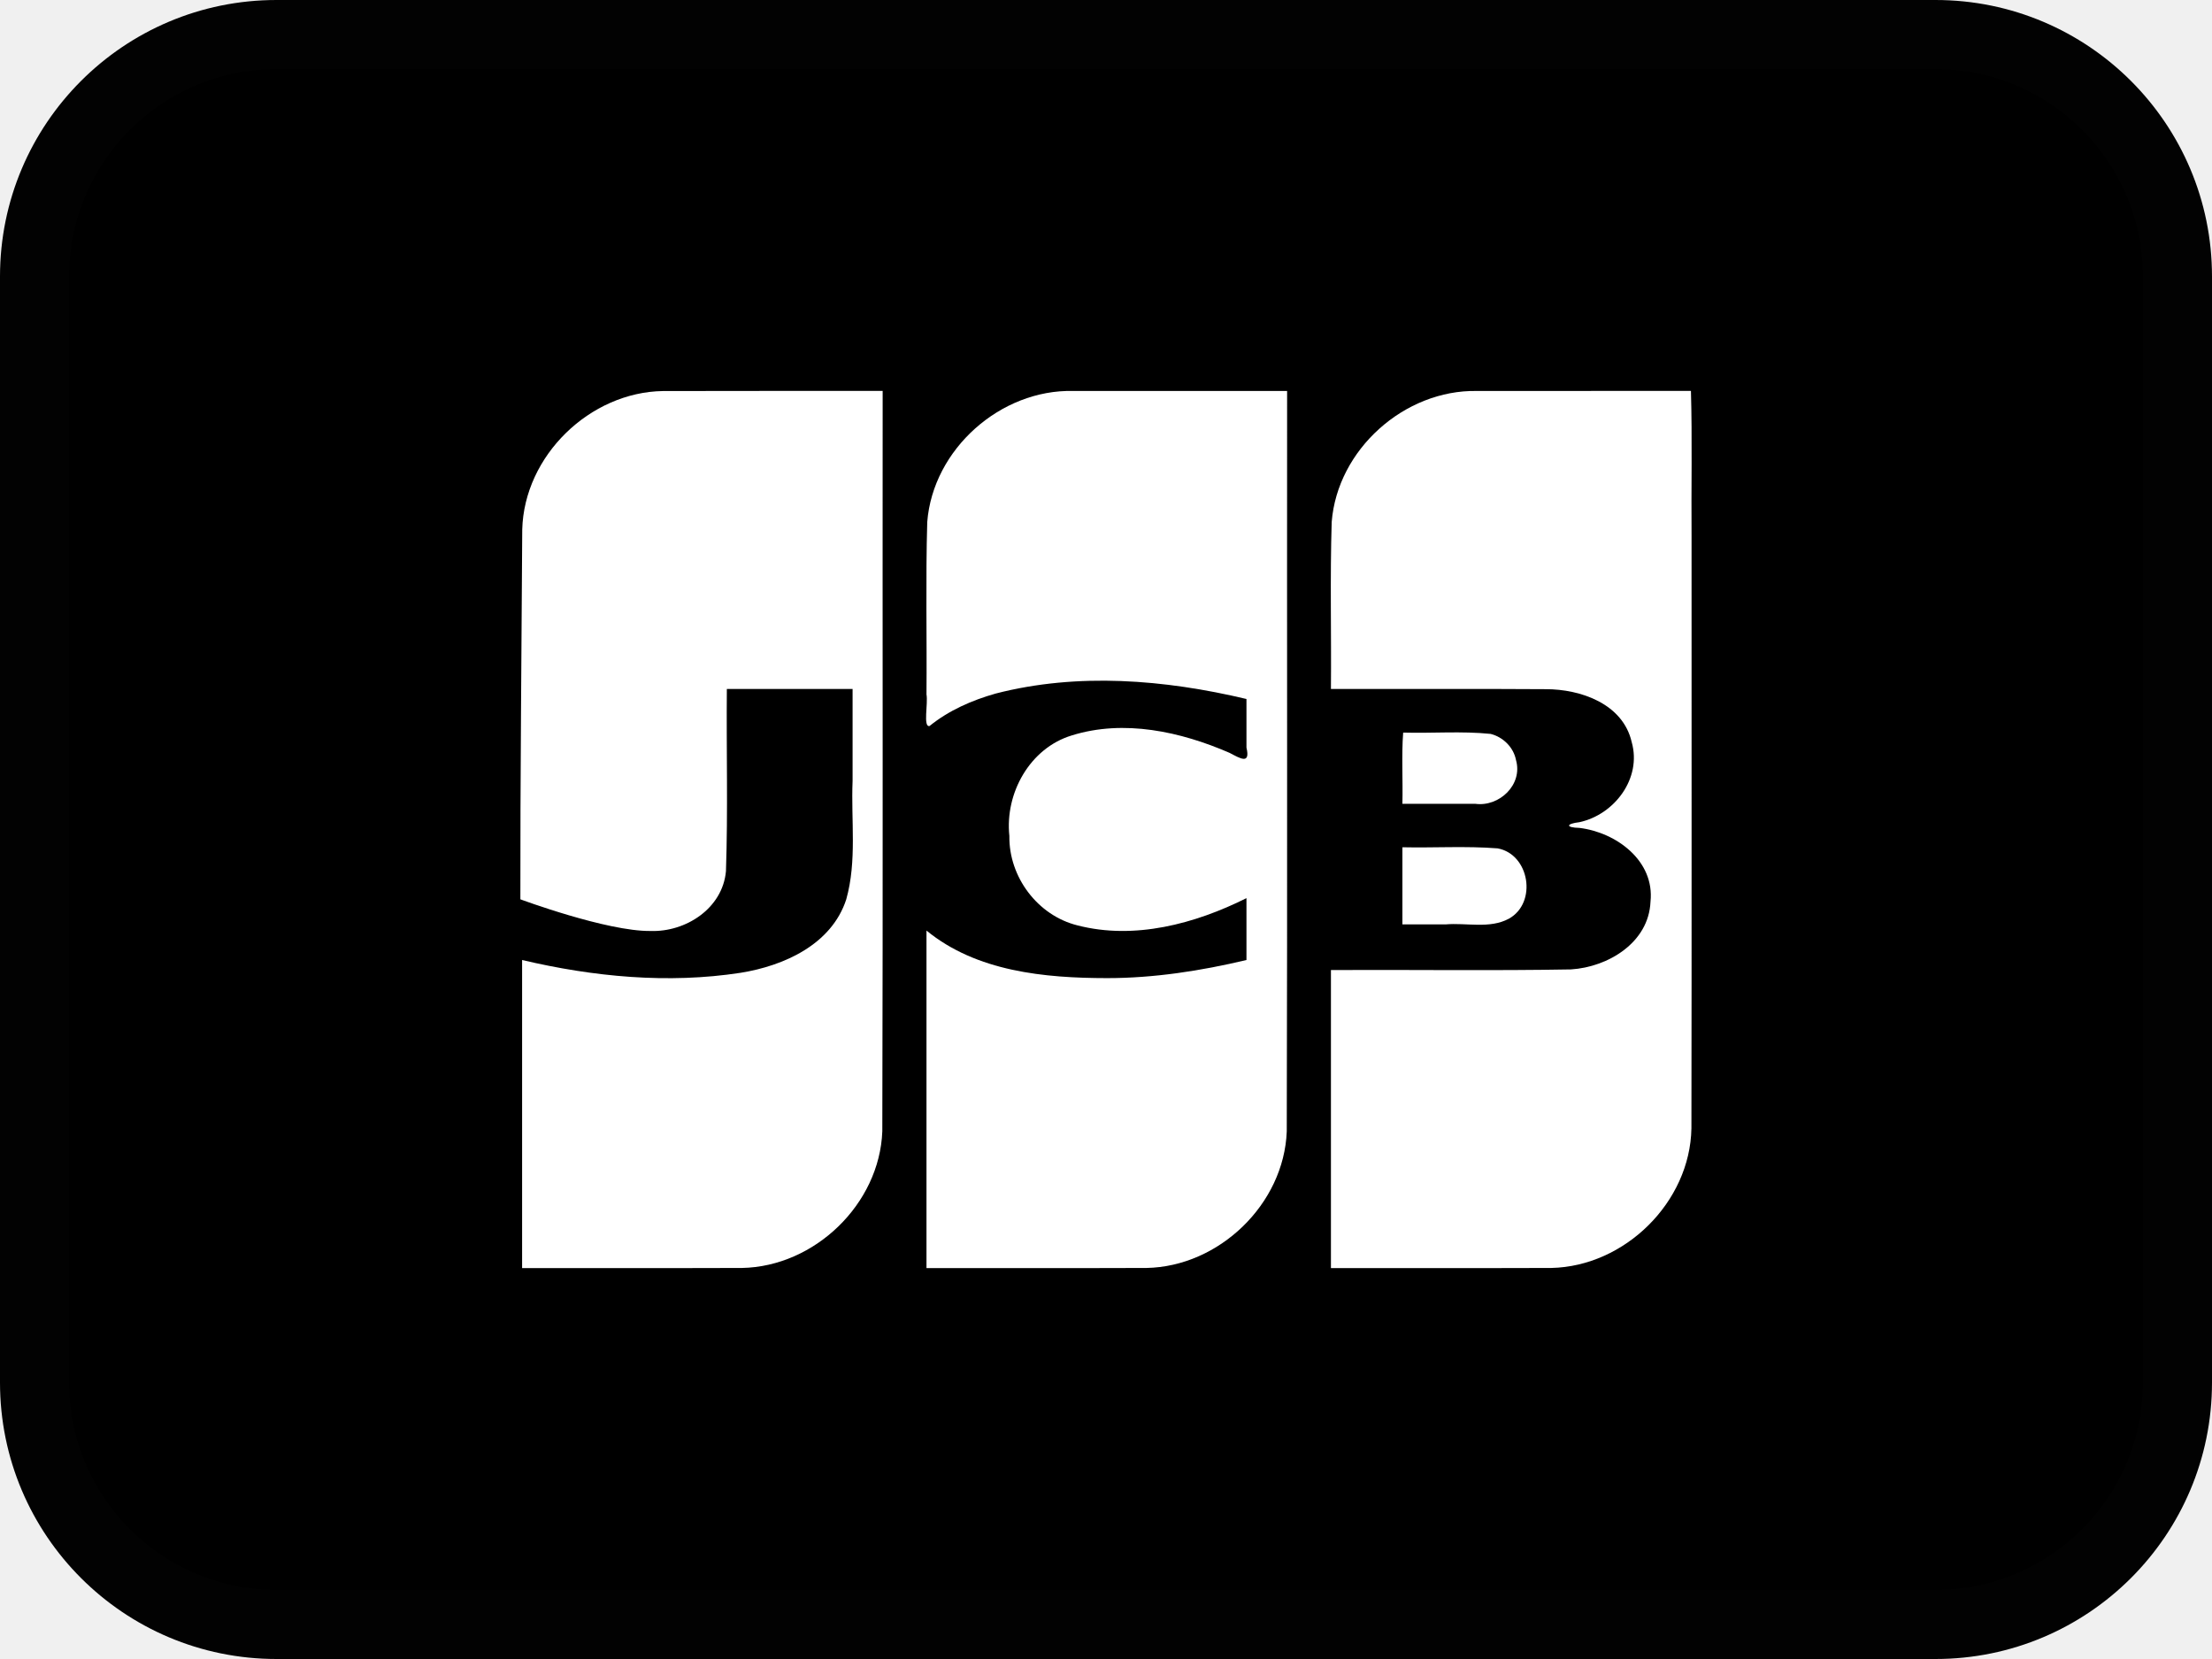
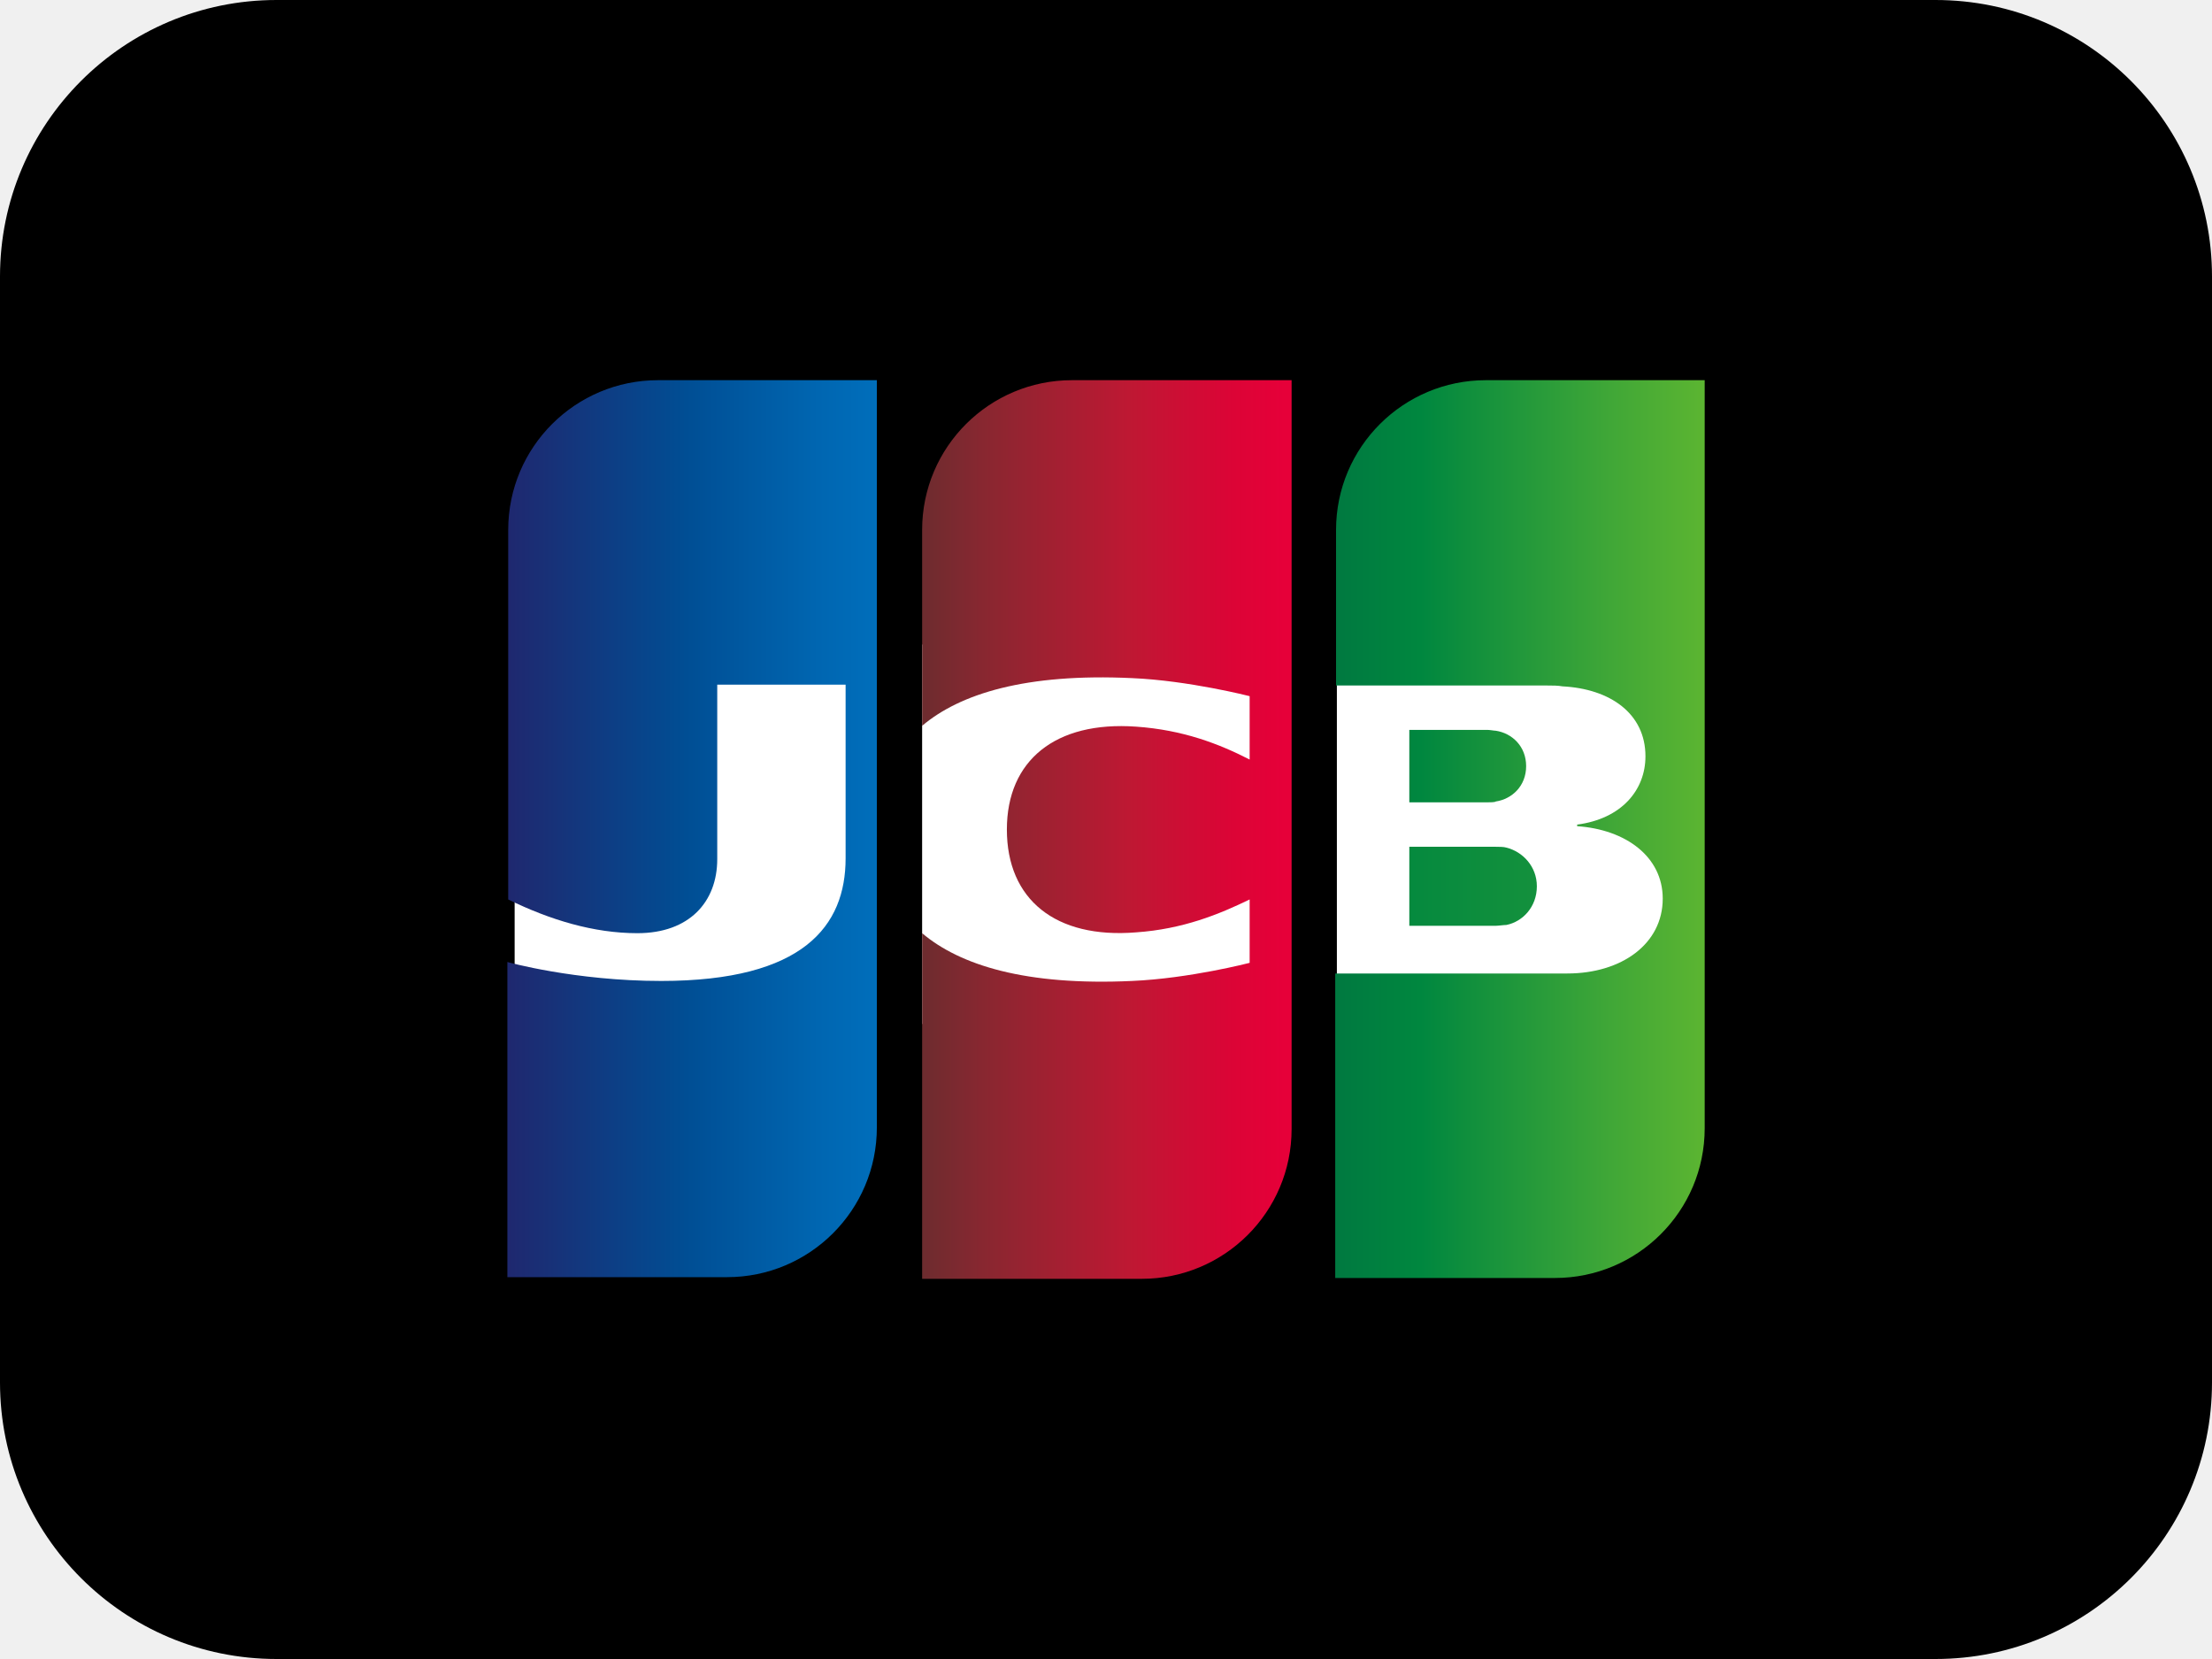
<svg xmlns="http://www.w3.org/2000/svg" width="32" height="24" viewBox="0 0 32 24" fill="none">
  <rect width="32" height="24" rx="4" fill="black" />
-   <rect x="0.5" y="0.5" width="31" height="23" rx="3.5" stroke="white" stroke-opacity="0.01" />
-   <path d="M20.288 12.257C20.747 12.267 21.209 12.237 21.666 12.273C22.129 12.359 22.241 13.06 21.829 13.29C21.549 13.441 21.215 13.346 20.911 13.373H20.288V12.257ZM21.931 10.994C22.034 11.354 21.686 11.677 21.34 11.628H20.288C20.296 11.288 20.274 10.92 20.299 10.598C20.72 10.61 21.145 10.574 21.564 10.617C21.744 10.662 21.895 10.81 21.931 10.994ZM24.462 5.655C24.482 6.343 24.465 7.067 24.471 7.768C24.47 10.62 24.474 13.472 24.469 16.324C24.45 17.393 23.503 18.321 22.442 18.343C21.379 18.347 20.317 18.343 19.254 18.345V14.033C20.412 14.027 21.57 14.045 22.727 14.024C23.264 13.99 23.852 13.636 23.877 13.045C23.94 12.452 23.381 12.042 22.85 11.977C22.646 11.972 22.652 11.917 22.85 11.894C23.356 11.784 23.754 11.26 23.605 10.735C23.478 10.182 22.868 9.969 22.36 9.97C21.325 9.963 20.289 9.969 19.254 9.967C19.261 9.162 19.24 8.356 19.265 7.552C19.347 6.502 20.318 5.637 21.365 5.656C22.397 5.656 23.43 5.656 24.462 5.655V5.655Z" fill="white" />
-   <path d="M7.555 7.661C7.582 6.593 8.533 5.672 9.593 5.657C10.652 5.654 11.71 5.656 12.769 5.655C12.766 9.226 12.774 12.796 12.764 16.366C12.724 17.421 11.783 18.324 10.734 18.343C9.674 18.347 8.613 18.343 7.553 18.345V13.888C8.583 14.131 9.663 14.235 10.714 14.073C11.342 13.972 12.029 13.664 12.242 13.012C12.399 12.454 12.31 11.868 12.334 11.296V9.967H10.515C10.507 10.846 10.532 11.726 10.502 12.604C10.453 13.143 9.919 13.486 9.41 13.468C8.779 13.475 7.528 13.01 7.528 13.01C7.525 11.364 7.546 9.302 7.555 7.661V7.661Z" fill="white" />
-   <path d="M13.447 10.503C13.351 10.523 13.428 10.177 13.403 10.045C13.41 9.214 13.39 8.383 13.414 7.552C13.496 6.498 14.475 5.631 15.525 5.656H18.62C18.617 9.226 18.625 12.796 18.615 16.367C18.575 17.421 17.634 18.324 16.585 18.343C15.525 18.347 14.464 18.344 13.403 18.345V13.462C14.128 14.056 15.112 14.149 16.015 14.15C16.695 14.15 17.371 14.045 18.032 13.888V12.993C17.287 13.365 16.412 13.6 15.587 13.387C15.011 13.244 14.593 12.687 14.602 12.093C14.536 11.475 14.898 10.823 15.505 10.639C16.259 10.403 17.081 10.584 17.787 10.891C17.939 10.97 18.092 11.068 18.032 10.815V10.112C16.85 9.831 15.592 9.727 14.405 10.033C14.061 10.13 13.726 10.277 13.447 10.503V10.503Z" fill="white" />
+   <path d="M19.34 9.324H24.242V14.814H19.34V9.324Z" fill="white" />
+   <path d="M20.388 13.393H21.638C21.673 13.393 21.757 13.381 21.792 13.381C22.03 13.333 22.233 13.119 22.233 12.821C22.233 12.536 22.03 12.321 21.792 12.262C21.757 12.25 21.685 12.25 21.638 12.25H20.388V13.393Z" fill="url(#paint0_linear_10328_10927)" />
+   <path d="M21.495 5.5C20.304 5.5 19.328 6.464 19.328 7.667V9.917H22.388C22.459 9.917 22.542 9.917 22.602 9.929C23.292 9.964 23.804 10.321 23.804 10.941C23.804 11.429 23.459 11.845 22.816 11.929V11.952C23.519 12 24.054 12.393 24.054 13C24.054 13.655 23.459 14.083 22.673 14.083H19.316V18.488H22.495C23.685 18.488 24.661 17.524 24.661 16.321V5.5H21.495Z" fill="url(#paint1_linear_10328_10927)" />
+   <path d="M22.078 11.083C22.078 10.798 21.876 10.607 21.638 10.571C21.614 10.571 21.554 10.559 21.519 10.559H20.388V11.607H21.519C21.554 11.607 21.626 11.607 21.638 11.595C21.876 11.559 22.078 11.369 22.078 11.083Z" fill="url(#paint2_linear_10328_10927)" />
+   <path d="M7.445 9.324H12.347V14.814H7.445V9.324Z" fill="white" />
+   <path d="M9.519 5.5C8.328 5.5 7.352 6.464 7.352 7.667V13.012C7.959 13.309 8.59 13.5 9.221 13.5C9.971 13.5 10.376 13.048 10.376 12.429V9.905H12.233V12.417C12.233 13.393 11.626 14.191 9.566 14.191C8.316 14.191 7.34 13.917 7.34 13.917V18.476H10.519C11.709 18.476 12.685 17.512 12.685 16.309V5.5H9.519Z" fill="url(#paint3_linear_10328_10927)" />
+   <path d="M13.34 9.324H18.242V14.814H13.34V9.324Z" fill="white" />
+   <path d="M15.507 5.5C14.316 5.5 13.34 6.464 13.34 7.667V10.5C13.888 10.036 14.84 9.738 16.376 9.81C17.197 9.845 18.078 10.071 18.078 10.071V10.988C17.638 10.762 17.114 10.559 16.435 10.512C15.269 10.429 14.566 11 14.566 12C14.566 13.012 15.269 13.583 16.435 13.488C17.114 13.441 17.638 13.226 18.078 13.012V13.929C18.078 13.929 17.209 14.155 16.376 14.191C14.84 14.262 13.888 13.964 13.34 13.5V18.5H16.519C17.709 18.5 18.685 17.536 18.685 16.333V5.5H15.507Z" fill="url(#paint4_linear_10328_10927)" />
+   <defs>
+     <linearGradient id="paint0_linear_10328_10927" x1="16.241" y1="12.01" x2="31.738" y2="12.01" gradientUnits="userSpaceOnUse">
+       <stop stop-color="#007940" />
+       <stop offset="0.229" stop-color="#00873F" />
+       <stop offset="0.743" stop-color="#40A737" />
+       <stop offset="1" stop-color="#5CB531" />
+     </linearGradient>
+     <linearGradient id="paint1_linear_10328_10927" x1="19.326" y1="11.989" x2="24.676" y2="11.989" gradientUnits="userSpaceOnUse">
+       <stop stop-color="#007940" />
+       <stop offset="0.229" stop-color="#00873F" />
+       <stop offset="0.743" stop-color="#40A737" />
+       <stop offset="1" stop-color="#5CB531" />
+     </linearGradient>
+     <linearGradient id="paint2_linear_10328_10927" x1="19.326" y1="11.082" x2="24.676" y2="11.082" gradientUnits="userSpaceOnUse">
+       <stop stop-color="#007940" />
+       <stop offset="0.229" stop-color="#00873F" />
+       <stop offset="0.743" stop-color="#40A737" />
+       <stop offset="1" stop-color="#5CB531" />
+     </linearGradient>
+     <linearGradient id="paint3_linear_10328_10927" x1="7.349" y1="11.989" x2="12.782" y2="11.989" gradientUnits="userSpaceOnUse">
+       <stop stop-color="#1F286F" />
+       <stop offset="0.475" stop-color="#004E94" />
+       <stop offset="0.826" stop-color="#0066B1" />
+       <stop offset="1" stop-color="#006FBC" />
+     </linearGradient>
+     <linearGradient id="paint4_linear_10328_10927" x1="13.309" y1="11.989" x2="18.585" y2="11.989" gradientUnits="userSpaceOnUse">
+       <stop stop-color="#6C2C2F" />
+       <stop offset="0.173" stop-color="#882730" />
+       <stop offset="0.573" stop-color="#BE1833" />
+       <stop offset="0.859" stop-color="#DC0436" />
+       <stop offset="1" stop-color="#E60039" />
+     </linearGradient>
+   </defs>
</svg>
